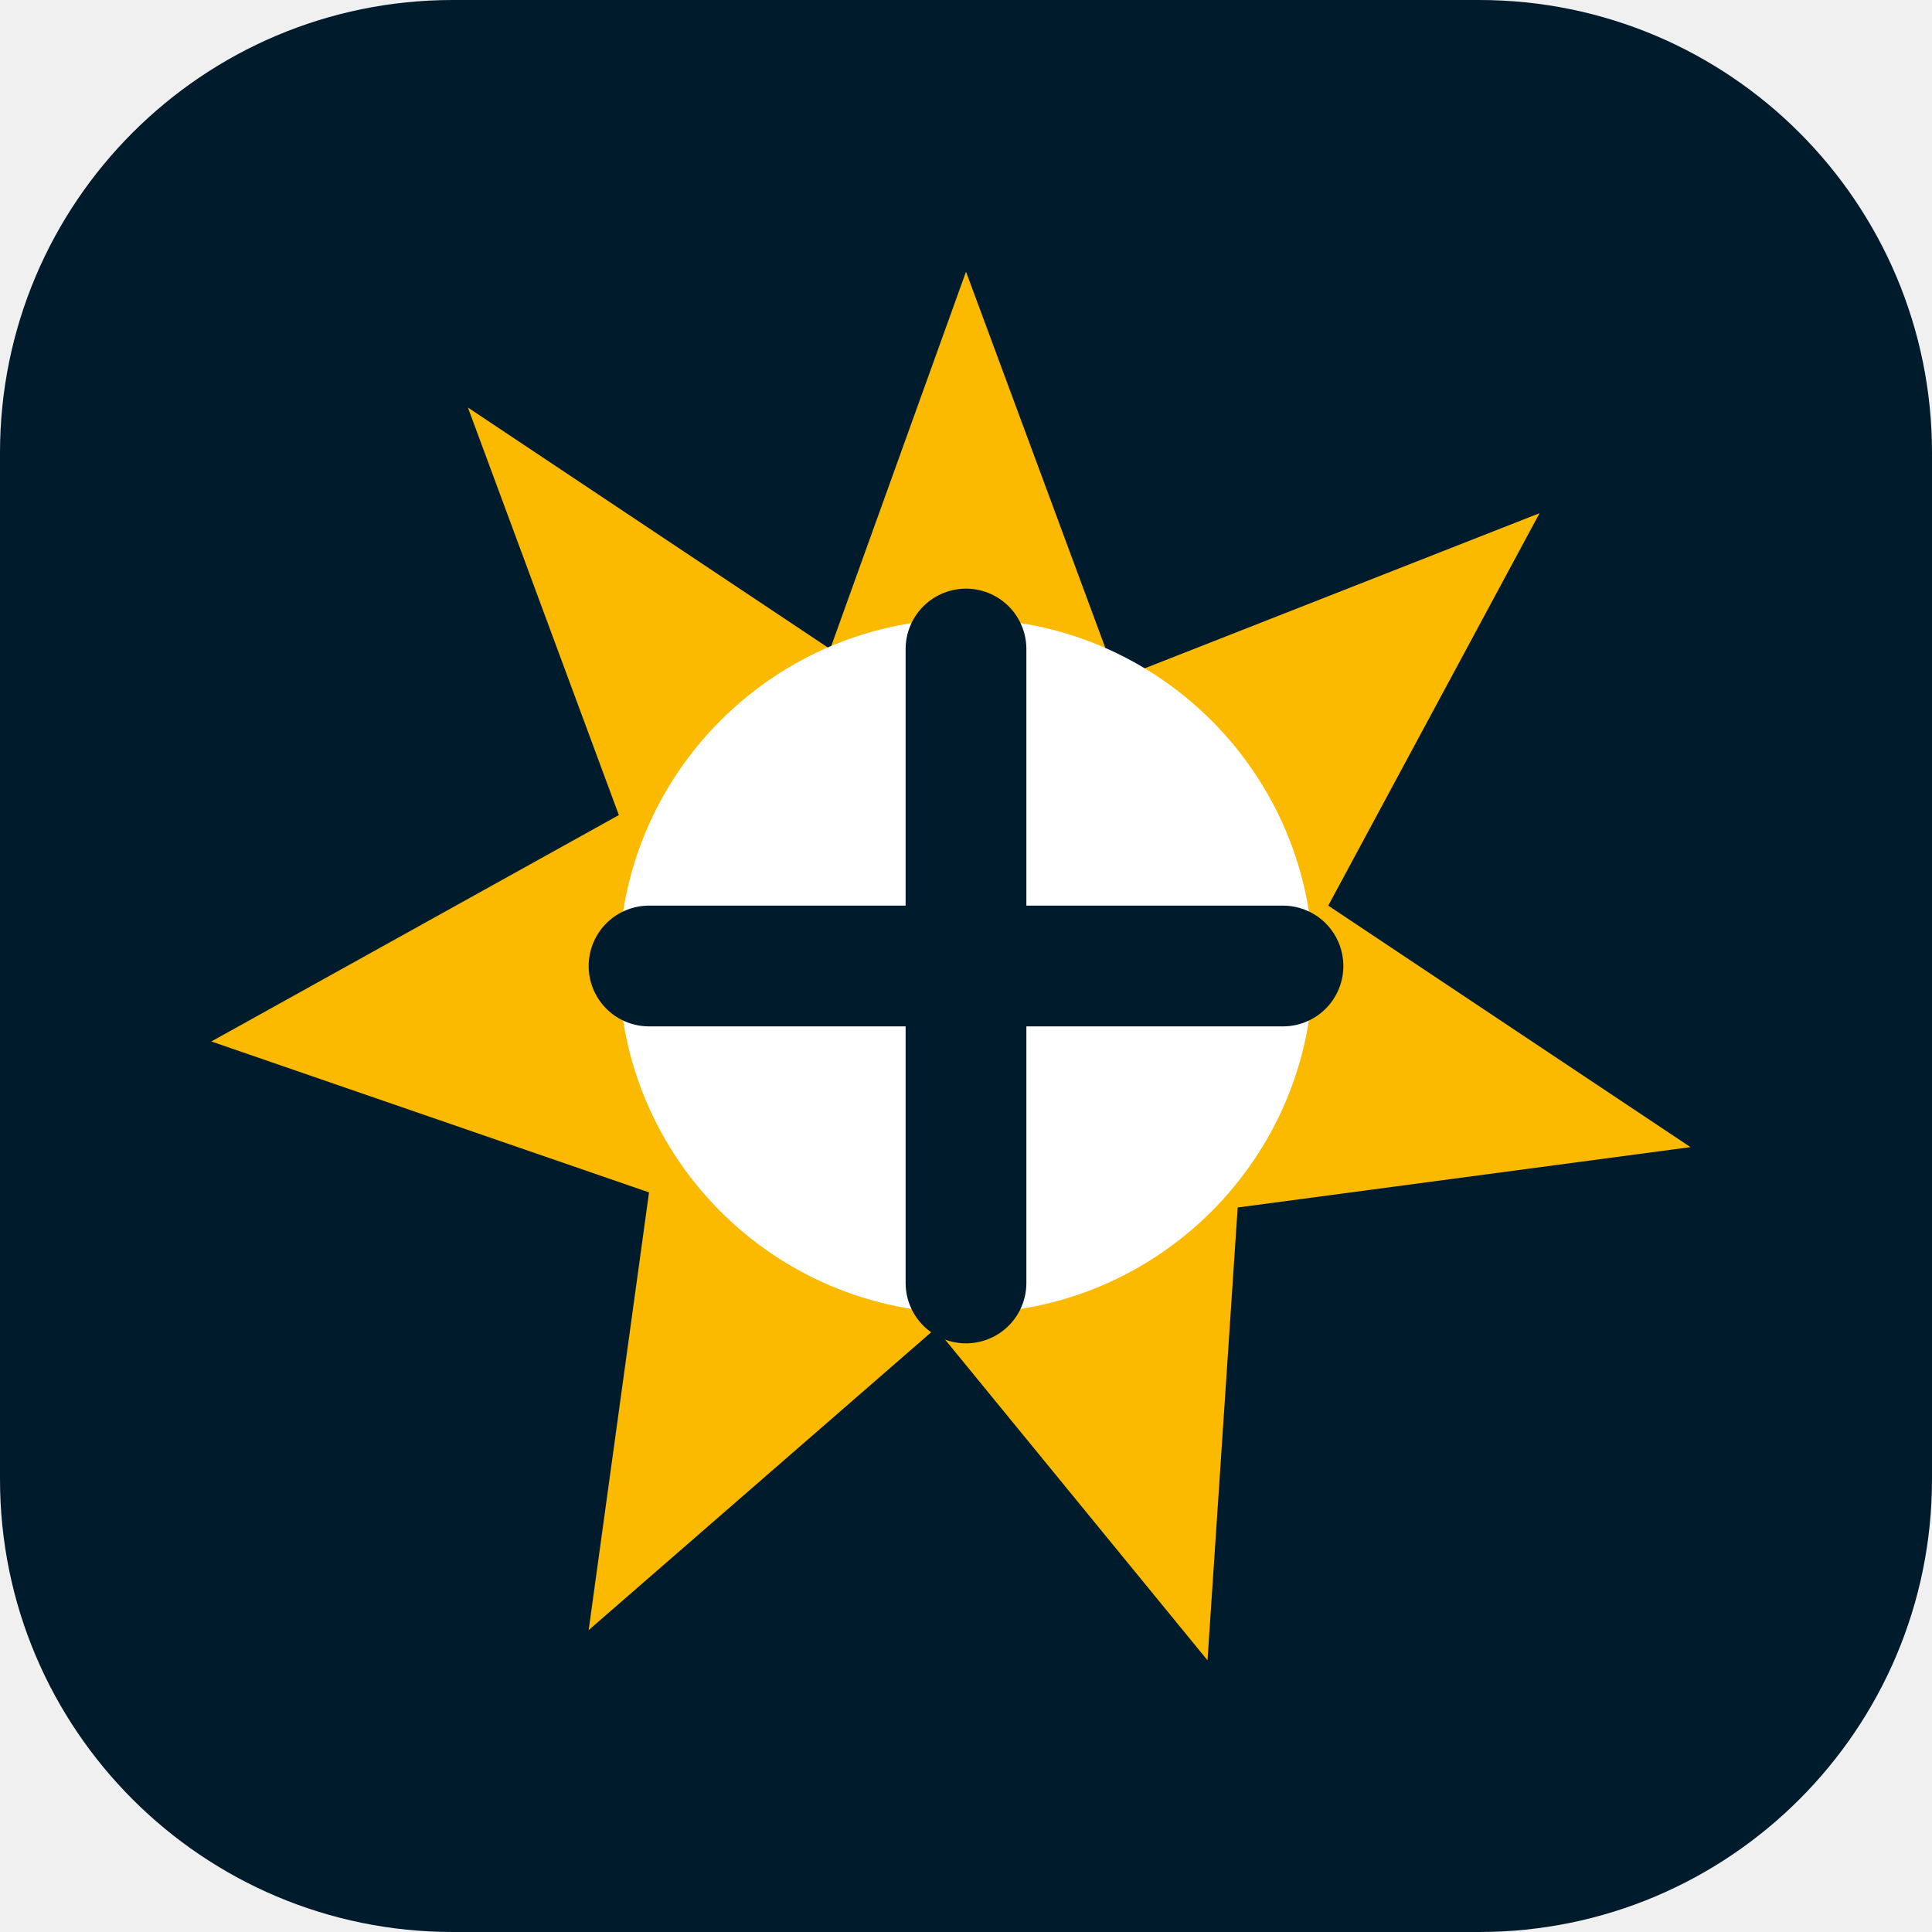
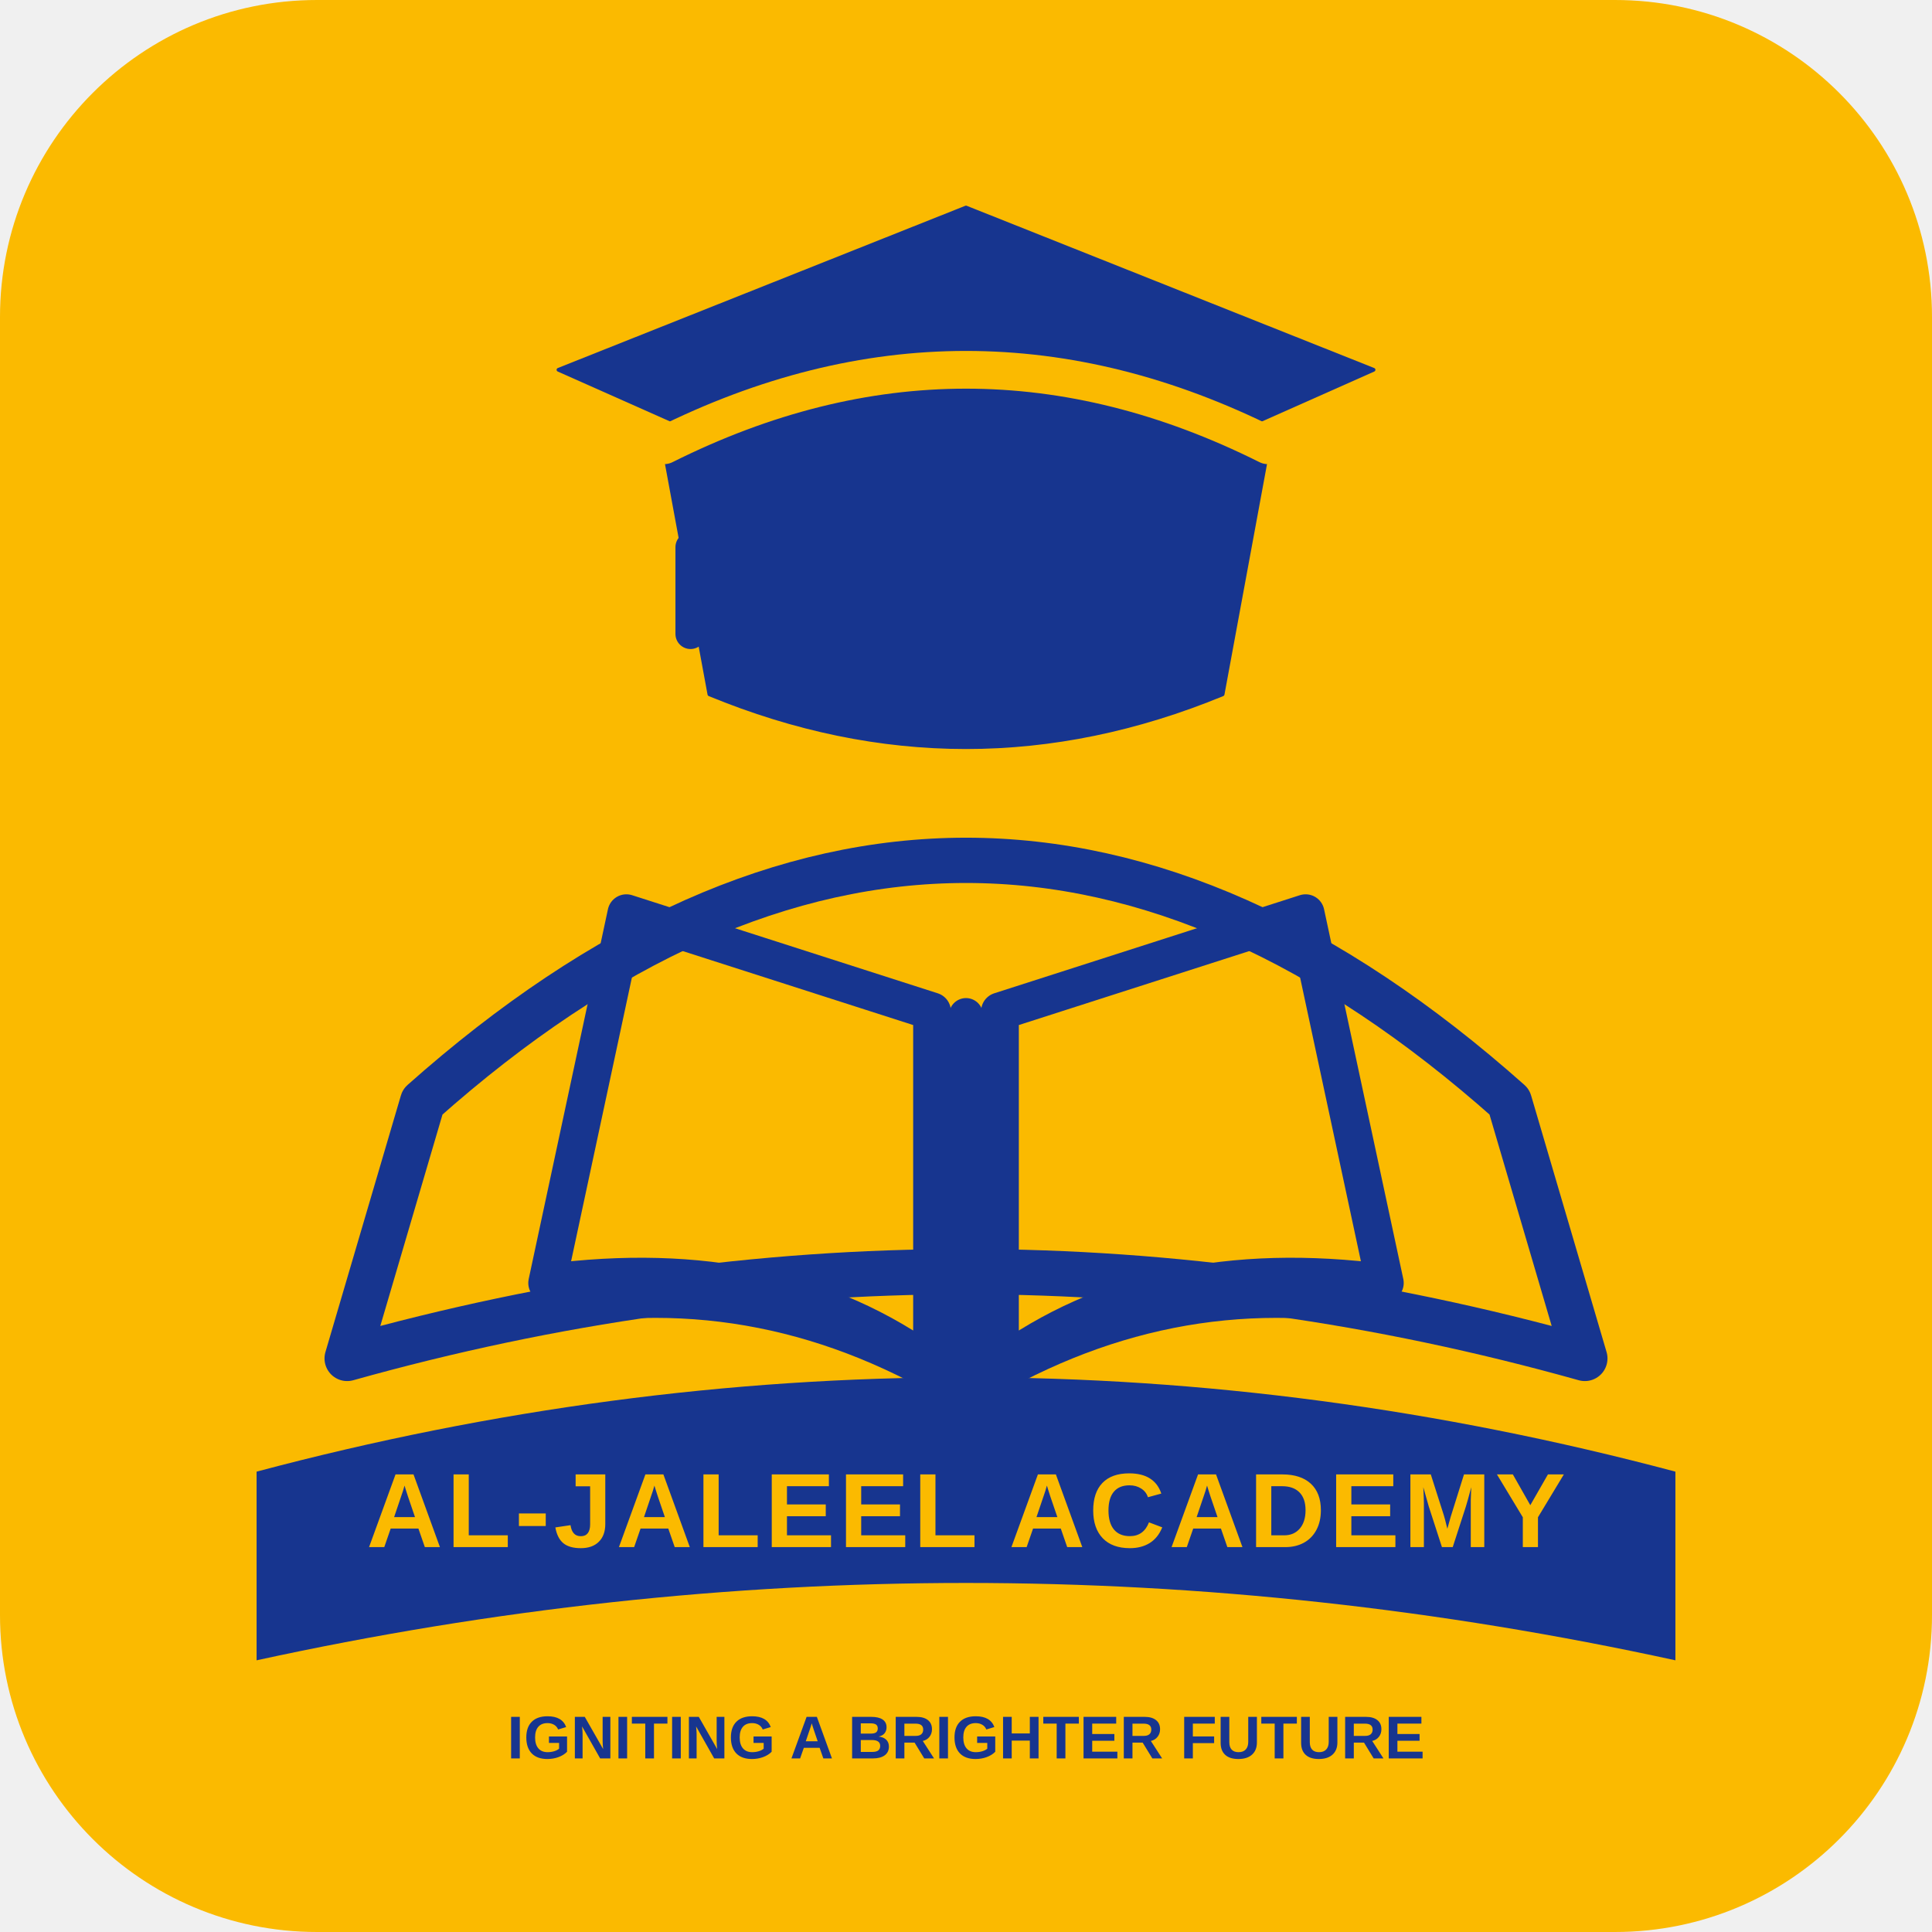
- <svg xmlns="http://www.w3.org/2000/svg" viewBox="0 0 128 128">
-   <rect width="128" height="128" rx="30" fill="#001C2C" />
-   <path d="M64 18 74 45 102 34 88 60 112 76 82 80 80 110 62 88 39 108 43 79 14 69 41 54 31 27 55 43Z" fill="#FBBA00" />
-   <circle cx="64" cy="64" r="23" fill="#fff" />
-   <path d="M64 43v42M43 64h42" stroke="#001C2C" stroke-width="8" stroke-linecap="round" />
+ <svg xmlns="http://www.w3.org/2000/svg" viewBox="0 0 512 512" role="img" aria-labelledby="title">
+   <rect width="512" height="512" rx="84" fill="#FBBA00" />
+   <g fill="#17358F" stroke="#17358F" stroke-linecap="round" stroke-linejoin="round">
+     <path d="M148 98 256 55 364 98 256 146Z" />
+     <path d="M176 119Q256 84 336 119L324 184Q256 212 188 184Z" />
+     <path d="M176 118Q256 78 336 118" fill="none" stroke="#FBBA00" stroke-width="10" />
+     <path d="M183 145V168" fill="none" stroke-width="8" />
+     <path d="M112 292Q256 164 400 292L420 360Q256 314 92 360Z" fill="none" stroke-width="12" />
+     <path d="M166 242 247 268 247 362Q206 332 145 340Z" fill="none" stroke-width="10" />
+     <path d="M346 242 265 268 265 362Q306 332 367 340Z" fill="none" stroke-width="10" />
+     <path d="M256 269V365" fill="none" stroke-width="9" />
+     <path d="M145 348Q203 337 256 370Q309 337 367 348" fill="none" stroke-width="8" />
+     <path d="M68 390Q256 340 444 390L444 440Q256 399 68 440Z" stroke="none" />
+   </g>
+   <text x="256" y="410" fill="#FBBA00" text-anchor="middle" font-family="Arial,sans-serif" font-size="28" font-weight="900" letter-spacing="1">AL-JALEEL ACADEMY</text>
+   <text x="256" y="466" fill="#17358F" text-anchor="middle" font-family="Arial,sans-serif" font-size="16" font-weight="800">IGNITING A BRIGHTER FUTURE</text>
</svg>
